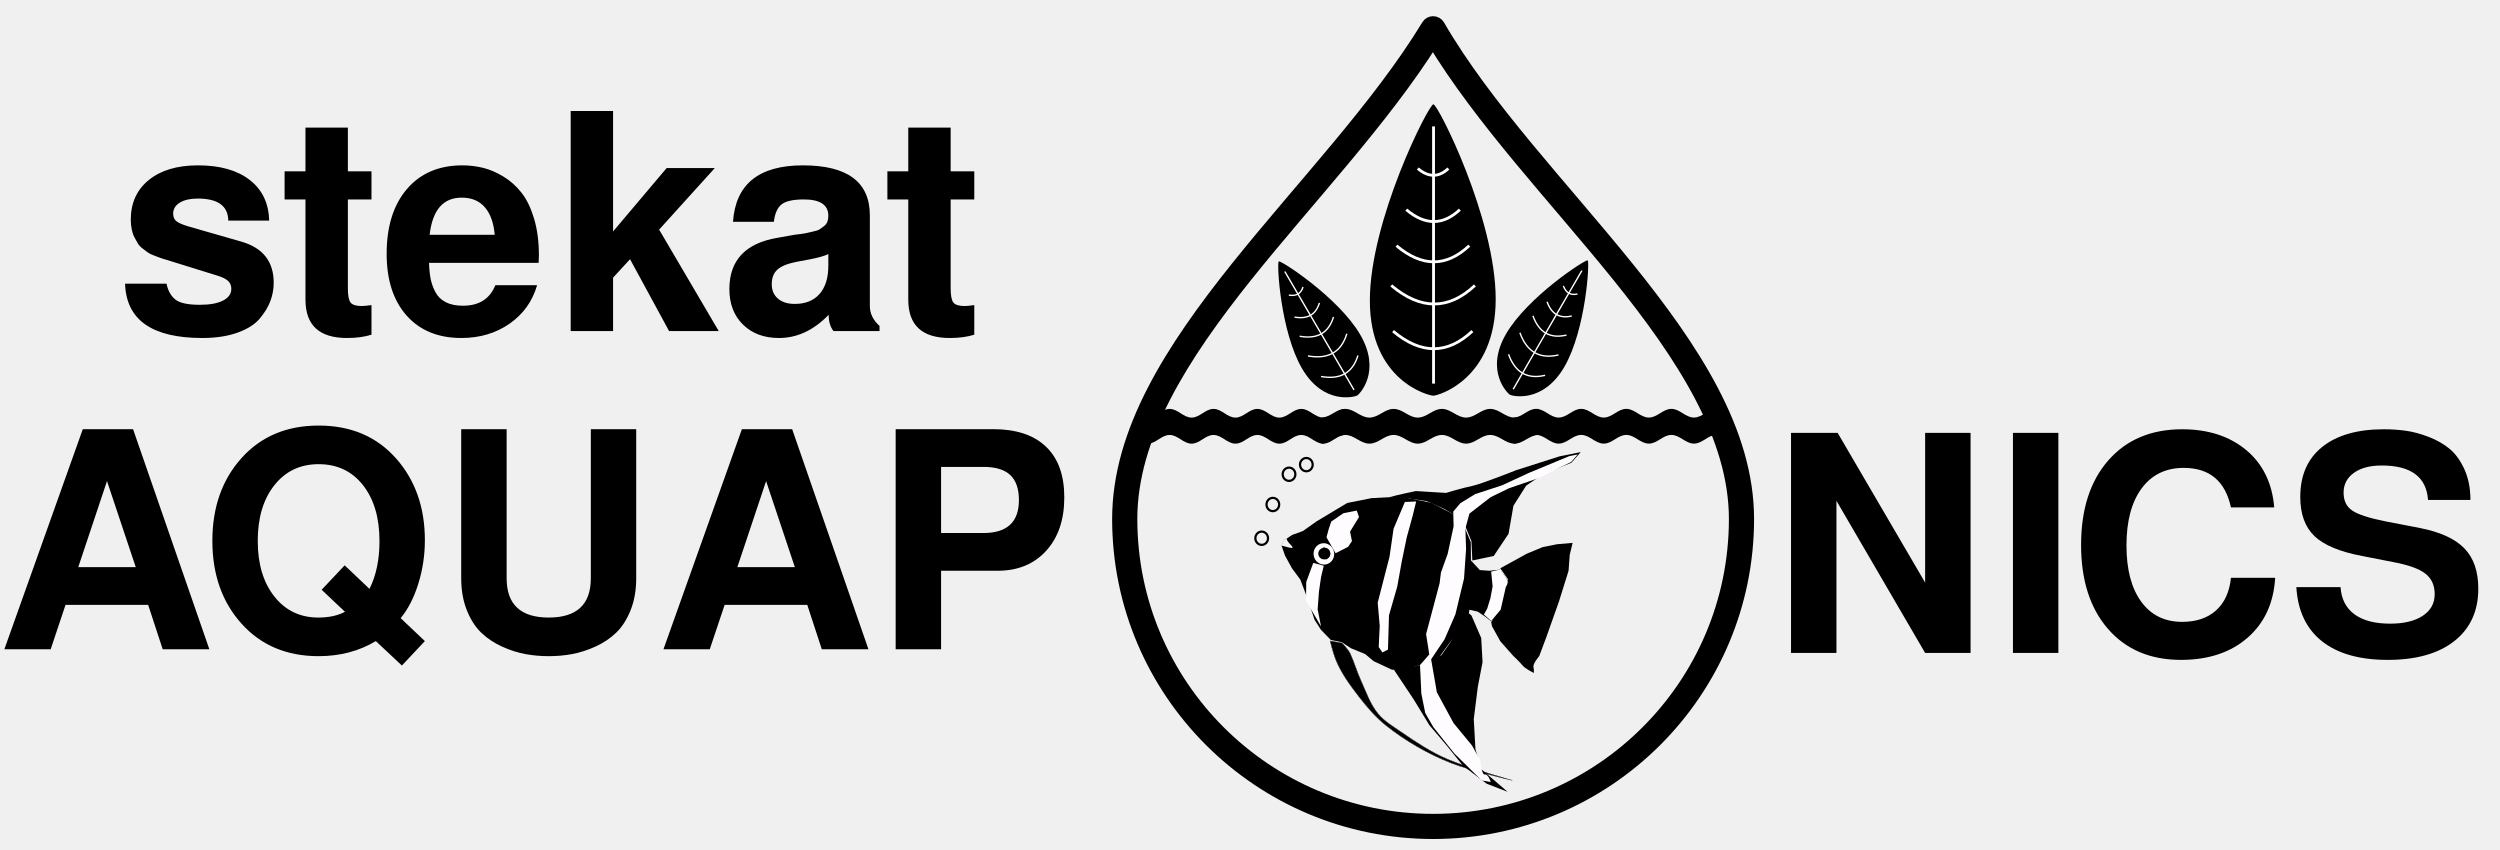
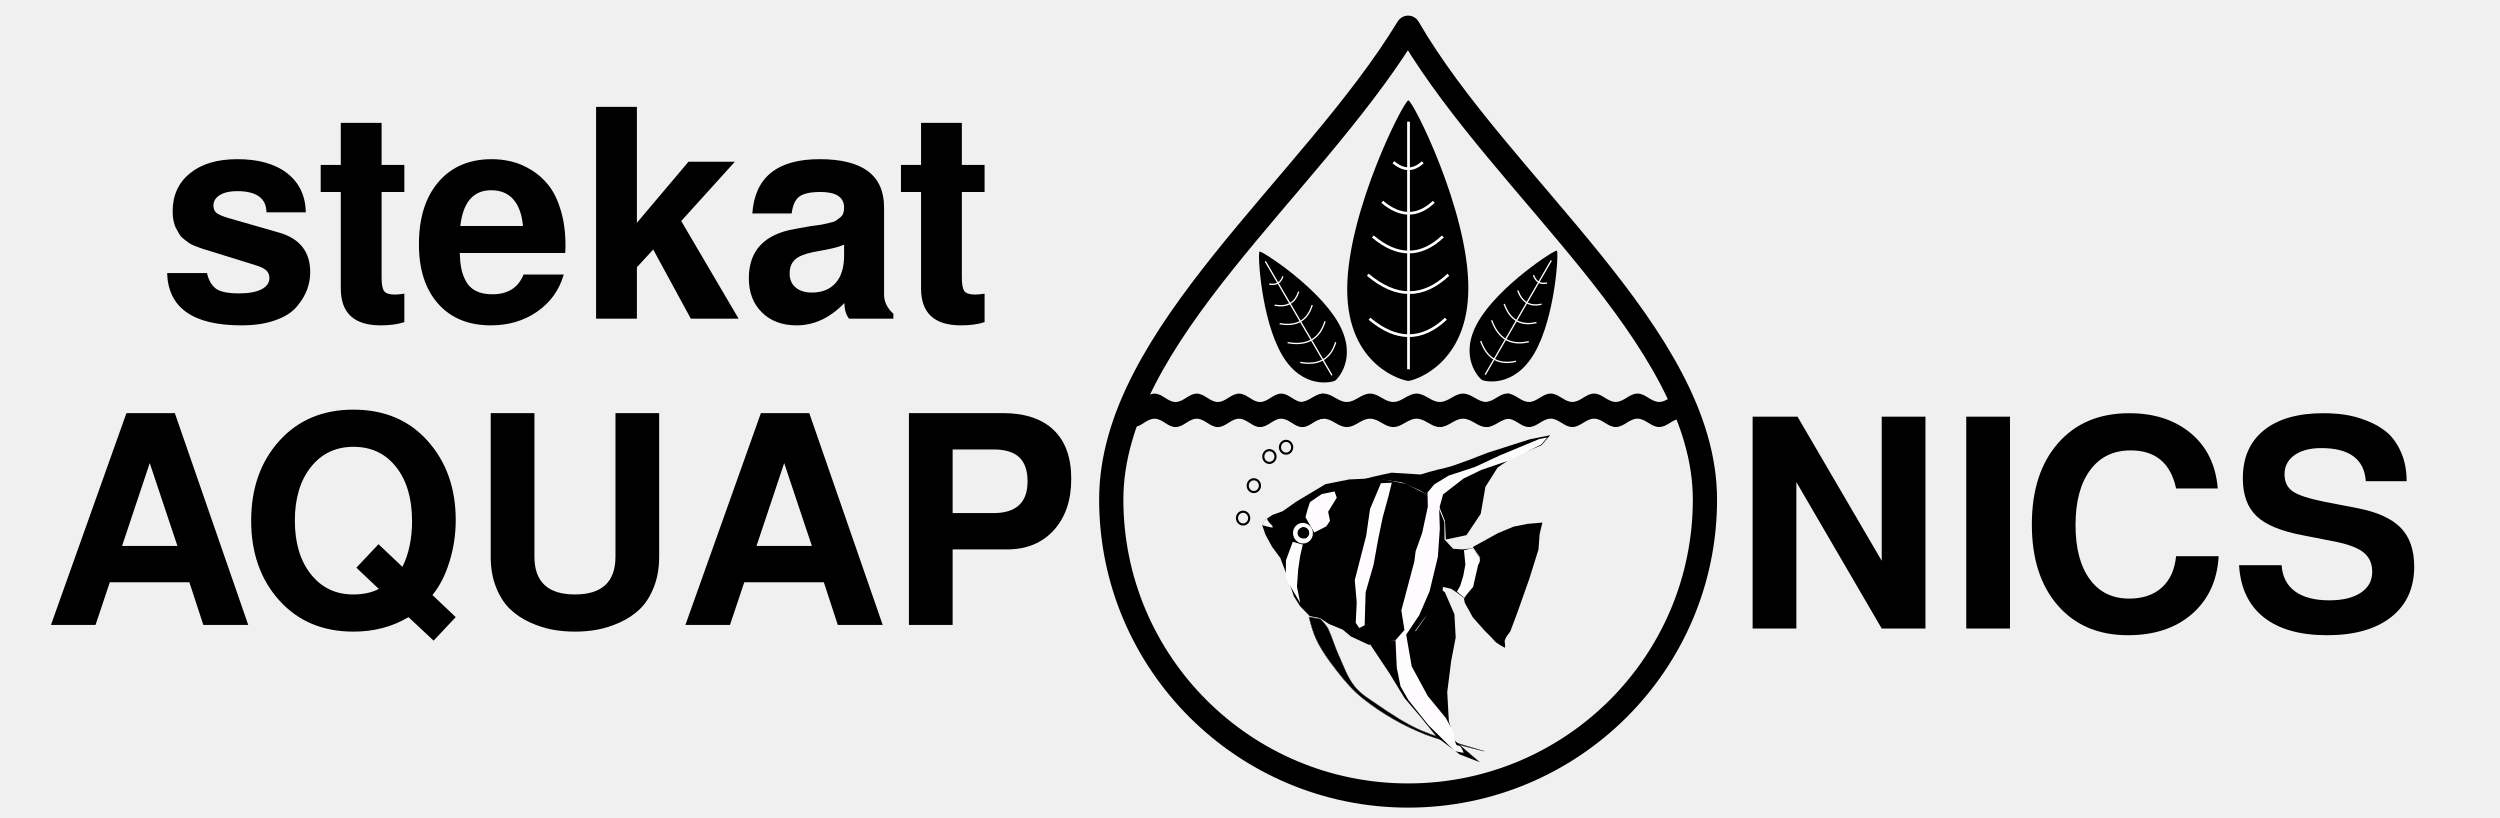
- <svg xmlns="http://www.w3.org/2000/svg" xmlns:xlink="http://www.w3.org/1999/xlink" height="90" viewBox="0 0 331.25 315.6" version="1.1" id="svg8" width="265">
+ <svg xmlns="http://www.w3.org/2000/svg" xmlns:xlink="http://www.w3.org/1999/xlink" width="260" id="svg8" version="1.1" viewBox="0 0 331.25 315.6" height="85">
  <defs id="defs2">
    <linearGradient id="linearGradient3938">
-       <stop style="stop-color:#41464c;stop-opacity:1;" offset="0" id="stop3940" />
-       <stop style="stop-color:#41464c;stop-opacity:0;" offset="1" id="stop3942" />
+       <stop id="stop3940" offset="0" style="stop-color:#41464c;stop-opacity:1;" />
+       <stop id="stop3942" offset="1" style="stop-color:#41464c;stop-opacity:0;" />
    </linearGradient>
-     <linearGradient xlink:href="#linearGradient3938" id="linearGradient3944" x1="-318.068" y1="560.452" x2="267.46" y2="560.452" gradientUnits="userSpaceOnUse" gradientTransform="translate(-18.21889,4.048642)" />
+     <linearGradient gradientTransform="translate(-18.21889,4.048642)" gradientUnits="userSpaceOnUse" y2="560.452" x2="267.46" y1="560.452" x1="-318.068" id="linearGradient3944" xlink:href="#linearGradient3938" />
  </defs>
-   <g id="layer1" transform="translate(-36.18249,-118.9268)">
-     <path style="color:#000000;font-style:normal;font-variant:normal;font-weight:normal;font-stretch:normal;font-size:medium;line-height:normal;font-family:sans-serif;font-variant-ligatures:normal;font-variant-position:normal;font-variant-caps:normal;font-variant-numeric:normal;font-variant-alternates:normal;font-variant-east-asian:normal;font-feature-settings:normal;font-variation-settings:normal;text-indent:0;text-align:start;text-decoration:none;text-decoration-line:none;text-decoration-style:solid;text-decoration-color:#000000;letter-spacing:normal;word-spacing:normal;text-transform:none;writing-mode:lr-tb;direction:ltr;text-orientation:mixed;dominant-baseline:auto;baseline-shift:baseline;text-anchor:start;white-space:normal;shape-padding:0;shape-margin:0;inline-size:0;clip-rule:nonzero;display:inline;overflow:visible;visibility:visible;opacity:1;isolation:auto;mix-blend-mode:normal;color-interpolation:sRGB;color-interpolation-filters:linearRGB;solid-color:#000000;solid-opacity:1;vector-effect:none;fill:#000000;fill-opacity:1;fill-rule:nonzero;stroke:#000000;stroke-width:4.674;stroke-linecap:butt;stroke-linejoin:round;stroke-miterlimit:4;stroke-dasharray:none;stroke-dashoffset:0;stroke-opacity:1;color-rendering:auto;image-rendering:auto;shape-rendering:auto;text-rendering:auto;enable-background:accumulate;stop-color:#000000;stop-opacity:1" d="m 269.814,127.278 a 2.341,2.334 0 0 0 -1.947,1.126 c -18.335,30.201 -46.927,59.943 -71.045,90.09 -24.117,30.147 -43.92,60.812 -43.92,93.326 0,64.384 52.396,116.628 116.967,116.628 64.571,0 116.965,-52.244 116.965,-116.628 0,-32.535 -20.24,-63.195 -44.567,-93.335 -24.327,-30.141 -52.906,-59.879 -70.37,-90.04 a 2.341,2.334 0 0 0 -2.082,-1.167 z m 0.017,6.693 c 17.987,29.773 45.479,58.56 68.789,87.44 24.145,29.915 43.534,59.822 43.534,90.409 0,61.861 -50.243,111.961 -112.284,111.961 -62.041,0 -112.286,-50.099 -112.286,-111.961 0,-30.608 18.973,-60.508 42.899,-90.416 23.109,-28.887 50.604,-57.683 69.349,-87.433 z" id="path860" />
-     <path style="stroke-width:1.026" d="m 204.559,270.923 c -3.058,0 -5.097,3.228 -8.155,3.228 -3.058,0 -5.097,-3.228 -8.155,-3.228 -3.058,0 -5.097,3.228 -8.155,3.228 -3.058,0 -5.097,-3.228 -8.155,-3.228 -3.058,0 -5.097,3.228 -8.155,3.228 v 9.685 c 3.058,0 5.097,-3.228 8.155,-3.228 3.058,0 5.097,3.228 8.155,3.228 3.058,0 5.097,-3.228 8.155,-3.228 3.058,0 5.097,3.228 8.155,3.228 3.058,0 5.097,-3.228 8.155,-3.228 3.058,0 5.097,3.228 8.155,3.228 3.058,0 5.097,-3.228 8.155,-3.228 3.058,0 5.097,3.228 8.155,3.228 3.058,0 5.097,-3.228 8.155,-3.228 v -9.685 c -3.058,0 -5.097,3.228 -8.155,3.228 -3.058,0 -5.097,-3.228 -8.155,-3.228 -3.058,0 -5.097,3.228 -8.155,3.228 -3.058,0 -5.097,-3.228 -8.155,-3.228 z" id="path2106-1" />
-     <g id="layer1-5-0-1" transform="matrix(0.3231415,-0.06434659,0.06453368,0.3222045,463.0897,248.8985)">
-       <path style="fill:#000000;fill-opacity:1;stroke:#000000;stroke-width:0;stroke-linecap:butt;stroke-linejoin:miter;stroke-miterlimit:4;stroke-dasharray:none;stroke-opacity:1" d="m -781.288,63.394 9.424,-3.845 12.606,-1.939 17.455,-7.758 24.242,-8.727 13.576,-4.848 h 28.121 l 32.97,4.848 32,13.576 29.091,23.273 5.818,29.091 -3.879,20.364 7.758,12.606 10.667,2.909 11.636,0.97 6.788,14.545 -6.788,16.485 -7.758,16.485 -13.576,7.758 -5.818,-6.788 -6.788,-6.788 -8.727,-3.879 c 0,0 -4.848,15.515 -11.636,18.424 -6.788,2.909 -33.939,29.091 -33.939,29.091 l -36.848,4.848 -16.485,-2.909 -18.424,-13.576 -7.758,-9.697 -14.545,-9.697 -8.727,-8.727 -11.636,-4.848 -8.727,-13.576 -4.848,-12.606 -2.909,-24.242 -3.879,-23.273 -6.788,-14.545 -4.848,-15.515 -1.604,-11.771 z" id="path2996-6-2" />
-       <path style="fill:#000000;fill-opacity:1;stroke:#000000;stroke-width:0;stroke-linecap:butt;stroke-linejoin:miter;stroke-miterlimit:4;stroke-dasharray:none;stroke-opacity:1" d="m -657.716,39.323 c 8.727,-0.97 32.277,-1.108 32.277,-1.108 l 32.97,8.727 c 0,0 19.394,-1.939 30.061,-1.939 10.667,0 52.364,-7.758 52.364,-7.758 l 51.394,-5.818 h 24.242 l -12.606,9.697 -34.909,6.788 -20.364,8.727 -18.424,19.394 -11.636,30.061 -21.333,21.333 -24.657,0.277 3.324,-21.611 -4.848,-25.212 -18.147,-16.624 -17.732,-12.467 -24.242,-8.727 z" id="path2998-1-9" />
-       <path style="fill:#000000;fill-opacity:1;stroke:#979796;stroke-width:0.005;stroke-linecap:butt;stroke-linejoin:miter;stroke-miterlimit:4;stroke-dasharray:none;stroke-opacity:1" d="m -549.135,142.533 32.302,-10.257 19.394,-3.879 h 16.485 l 17.455,1.939 -5.818,12.606 -4.848,17.455 -17.455,32 -21.333,35.879 -12.606,20.364 c 0,0 -8.727,6.788 -8.727,10.667 0,3.879 -0.97,6.788 -0.97,6.788 0,0 -8.727,-6.788 -10.667,-10.667 -1.939,-3.879 -8.727,-13.576 -8.727,-13.576 l -10.667,-18.424 -5.818,-18.424 v -4.848 l 15.062,-14.697 6.659,-15.106 6.401,-13.834 z" id="path3000-5-3" />
-       <path style="fill:#000000;fill-opacity:1;stroke:#393b39;stroke-width:0.5;stroke-linecap:butt;stroke-linejoin:miter;stroke-miterlimit:4;stroke-dasharray:none;stroke-opacity:1" d="m -753.439,185.609 12.606,4.848 c 0,0 5.505,8.141 6.827,13.714 2.503,10.549 3.356,21.442 5.818,32 3.206,13.75 4.988,28.271 11.636,40.727 5.184,9.712 13.655,17.323 21.333,25.212 14.211,14.6 28.752,29.236 45.576,40.727 21.247,14.513 66.87,37.68 66.87,37.68 0,0 -43.674,-19.718 -63.961,-32.831 -23.468,-15.169 -44.927,-33.985 -63.03,-55.273 -9.877,-11.615 -17.492,-25.117 -24.242,-38.788 -7.337,-14.857 -14.498,-30.241 -17.455,-46.545 -1.442,-7.951 -1.979,-21.472 -1.979,-21.472 z" id="path3002-94-9" />
-       <path style="fill:#000000;fill-opacity:1;stroke:#000000;stroke-width:0;stroke-linecap:butt;stroke-linejoin:miter;stroke-miterlimit:4;stroke-dasharray:none;stroke-opacity:1" d="m -689.439,231.185 15.515,37.818 11.636,32 14.545,26.182 13.576,26.182 22.303,25.212 21.333,13.576 -24.242,-31.03 -1.939,-23.273 4.848,-33.939 11.636,-34.909 10.667,-26.182 3.879,-27.152 -5.818,-27.152 -3.879,-4.848 -25.625,30.198 -12.469,12.053 -28.537,6.65 z" id="path3004-9-0" />
-       <path style="fill:#fffcff;fill-opacity:1;stroke:#000000;stroke-width:0.005;stroke-linecap:butt;stroke-linejoin:miter;stroke-miterlimit:4;stroke-dasharray:none;stroke-opacity:1" d="m -639.985,47.912 -18.424,27.152 -10.682,30.179 -23.257,48.366 -2.909,26.182 -5.818,23.273 2.909,6.788 6.788,-1.939 8.727,-37.818 15.515,-30.061 10.667,-27.152 10.667,-25.212 11.636,-23.273 6.788,-14.545 z" id="path3006-0-8" />
-       <path style="fill:#fffcff;fill-opacity:1;stroke:#000000;stroke-width:0.005;stroke-linecap:butt;stroke-linejoin:miter;stroke-miterlimit:4;stroke-dasharray:none;stroke-opacity:1" d="m -619.621,145.851 -26.182,53.333 -0.97,23.273 -12.606,9.697 -4.848,32 v 22.303 l 5.818,17.455 17.455,33.939 24.242,35.879 9.697,3.879 c 0,0 -0.97,-9.697 -4.848,-9.697 -3.879,0 -1.939,-16.485 -1.939,-16.485 l -5.818,-18.424 -15.515,-29.091 -11.636,-37.818 0.97,-37.818 19.394,-19.394 17.455,-25.212 17.455,-37.818 8.727,-32 3.879,-23.273 7.758,-15.515 27.152,-13.576 22.303,-5.818 35.879,-4.848 38.788,-10.667 8.727,-6.788 h -9.697 l -48.485,9.697 -32,7.758 -32,3.879 -18.424,6.788 -9.697,7.758 -2.909,16.485 -12.606,29.091 -11.636,19.394 z" id="path3008-9-8" />
-       <path d="m -497.455,130.665 a 11.636,12.121 0 0 1 -11.636,12.121 11.636,12.121 0 0 1 -11.636,-12.121 11.636,12.121 0 0 1 11.636,-12.121 11.636,12.121 0 0 1 11.636,12.121" transform="translate(-231.997,-43.04946)" style="fill:#fffcff;fill-opacity:1;stroke:#adadaa;stroke-width:0.005;stroke-linecap:round;stroke-linejoin:round;stroke-miterlimit:4;stroke-dasharray:none;stroke-dashoffset:0;stroke-opacity:1" id="path3010-1-5" />
-       <path style="fill:#fffcff;fill-opacity:1;stroke:#000000;stroke-width:0.005;stroke-linecap:butt;stroke-linejoin:miter;stroke-miterlimit:4;stroke-dasharray:none;stroke-opacity:1" d="m -760.277,167.458 -10.94,-31.727 4.376,-20.786 12.034,-19.692 10.94,5.47 -5.47,12.034 -5.47,15.316 -5.47,19.692 z" id="path3788-7-0" />
-       <path style="fill:#fffcff;fill-opacity:1;stroke:#000000;stroke-width:0.005;stroke-linecap:butt;stroke-linejoin:miter;stroke-miterlimit:4;stroke-dasharray:none;stroke-opacity:1" d="m -725.785,53.362 15.316,-6.564 h 15.316 l 1.094,7.658 -13.128,14.222 v 10.94 l -5.47,5.47 -15.316,4.376 -3.282,-9.846 -3.282,-9.846 4.376,-8.752 z" id="path3790-7-9" />
-       <path d="m -503.115,129.866 a 6.731,6.578 0 0 1 -6.731,6.578 6.731,6.578 0 0 1 -6.731,-6.578 6.731,6.578 0 0 1 6.731,-6.578 6.731,6.578 0 0 1 6.731,6.578" transform="translate(-230.7726,-42.51074)" style="fill:#000000;fill-opacity:1;stroke:#313031;stroke-width:0.005;stroke-linecap:round;stroke-linejoin:round;stroke-miterlimit:4;stroke-dasharray:none;stroke-dashoffset:0;stroke-opacity:1" id="path3792-11-6" />
-       <path style="fill:none;stroke:#000000;stroke-width:0.005;stroke-linecap:butt;stroke-linejoin:miter;stroke-miterlimit:4;stroke-dasharray:none;stroke-opacity:1" d="M -779.039,67.244 Z" id="path3794-5-3" />
-       <path style="fill:#f7f4f7;fill-opacity:1;stroke:none" d="m -786.074,69.039 7.372,3.6 3.199,1.291 1.135,0.069 c 0,0 0.117,-1.592 -0.818,-2.871 -1.694,-2.317 -2.067,-3.372 -3.279,-5.849 -0.493,-1.009 -0.418,-3.342 -0.418,-3.342 l -3.476,2.055 z" id="path3798-9-8" />
-       <path style="fill:#fffcff;fill-opacity:1;stroke:#adadaa;stroke-width:0;stroke-linecap:butt;stroke-linejoin:miter;stroke-miterlimit:4;stroke-dasharray:none;stroke-opacity:1" d="m -559.973,144.237 -1.671,16.711 -5.013,12.533 -5.849,10.862 -5.013,5.849 6.684,8.773 12.951,-10.444 10.862,-24.231 c 0,0 5.013,-4.178 2.507,-9.191 -2.507,-5.013 -4.595,-10.862 -4.595,-10.862 l -2.089,-0.418 z" id="path3800-7-5" />
-       <path style="fill:#000000;fill-opacity:1;stroke:#000000;stroke-width:0;stroke-linecap:butt;stroke-linejoin:miter;stroke-miterlimit:4;stroke-dasharray:none;stroke-opacity:1" d="m -740.755,80.66 c -0.546,0.541 0.315,2.259 0.458,2.259 0.143,0 2.002,1.459 2.031,1.573 0.029,0.114 0.313,1.441 0.315,2.174 0.002,0.953 -0.133,1.916 -0.4,2.831 -0.2,0.684 -0.53,1.328 -0.887,1.945 -0.287,0.497 -0.784,0.87 -1.001,1.401 -0.07,0.17 -0.086,0.543 -0.086,0.543 0,0 0.003,0.615 0.229,0.744 0.563,0.32 1.293,-0.201 1.888,-0.458 0.993,-0.429 1.973,-0.988 2.717,-1.773 0.72,-0.759 1.296,-1.708 1.573,-2.717 0.232,-0.846 0.177,-1.767 0.029,-2.631 -0.127,-0.74 -0.435,-1.445 -0.772,-2.116 -0.296,-0.591 -0.621,-1.189 -1.087,-1.659 -0.654,-0.659 -1.461,-1.184 -2.317,-1.544 -0.844,-0.356 -2.037,-1.217 -2.688,-0.572 z" id="path3810-7-6" />
+   <g transform="translate(-36.18249,-118.9268)" id="layer1">
+     <path id="path860" d="m 262.801,127.278 a 2.341,2.334 0 0 0 -1.947,1.126 c -18.335,30.201 -46.927,59.943 -71.045,90.09 -24.117,30.147 -43.92,60.812 -43.92,93.326 0,64.384 52.396,116.628 116.967,116.628 64.571,0 116.965,-52.244 116.965,-116.628 0,-32.535 -20.24,-63.195 -44.567,-93.335 -24.327,-30.141 -52.906,-59.879 -70.37,-90.04 a 2.341,2.334 0 0 0 -2.082,-1.167 z m 0.017,6.693 c 17.987,29.773 45.479,58.56 68.789,87.44 24.145,29.915 43.534,59.822 43.534,90.409 0,61.861 -50.243,111.961 -112.284,111.961 -62.041,0 -112.286,-50.099 -112.286,-111.961 0,-30.608 18.973,-60.508 42.899,-90.416 23.109,-28.887 50.604,-57.683 69.349,-87.433 z" style="color:#000000;font-style:normal;font-variant:normal;font-weight:normal;font-stretch:normal;font-size:medium;line-height:normal;font-family:sans-serif;font-variant-ligatures:normal;font-variant-position:normal;font-variant-caps:normal;font-variant-numeric:normal;font-variant-alternates:normal;font-variant-east-asian:normal;font-feature-settings:normal;font-variation-settings:normal;text-indent:0;text-align:start;text-decoration:none;text-decoration-line:none;text-decoration-style:solid;text-decoration-color:#000000;letter-spacing:normal;word-spacing:normal;text-transform:none;writing-mode:lr-tb;direction:ltr;text-orientation:mixed;dominant-baseline:auto;baseline-shift:baseline;text-anchor:start;white-space:normal;shape-padding:0;shape-margin:0;inline-size:0;clip-rule:nonzero;display:inline;overflow:visible;visibility:visible;opacity:1;isolation:auto;mix-blend-mode:normal;color-interpolation:sRGB;color-interpolation-filters:linearRGB;solid-color:#000000;solid-opacity:1;vector-effect:none;fill:#000000;fill-opacity:1;fill-rule:nonzero;stroke:#000000;stroke-width:4.674;stroke-linecap:butt;stroke-linejoin:round;stroke-miterlimit:4;stroke-dasharray:none;stroke-dashoffset:0;stroke-opacity:1;color-rendering:auto;image-rendering:auto;shape-rendering:auto;text-rendering:auto;enable-background:accumulate;stop-color:#000000;stop-opacity:1" />
+     <path id="path2106-1" d="m 197.546,270.923 c -3.058,0 -5.097,3.228 -8.155,3.228 -3.058,0 -5.097,-3.228 -8.155,-3.228 -3.058,0 -5.097,3.228 -8.155,3.228 -3.058,0 -5.097,-3.228 -8.155,-3.228 -3.058,0 -5.097,3.228 -8.155,3.228 v 9.685 c 3.058,0 5.097,-3.228 8.155,-3.228 3.058,0 5.097,3.228 8.155,3.228 3.058,0 5.097,-3.228 8.155,-3.228 3.058,0 5.097,3.228 8.155,3.228 3.058,0 5.097,-3.228 8.155,-3.228 3.058,0 5.097,3.228 8.155,3.228 3.058,0 5.097,-3.228 8.155,-3.228 3.058,0 5.097,3.228 8.155,3.228 3.058,0 5.097,-3.228 8.155,-3.228 v -9.685 c -3.058,0 -5.097,3.228 -8.155,3.228 -3.058,0 -5.097,-3.228 -8.155,-3.228 -3.058,0 -5.097,3.228 -8.155,3.228 -3.058,0 -5.097,-3.228 -8.155,-3.228 z" style="stroke-width:1.026" />
+     <g transform="matrix(0.3231415,-0.06434659,0.06453368,0.3222045,456.0764,248.8985)" id="layer1-5-0-1">
+       <path id="path2996-6-2" d="m -781.288,63.394 9.424,-3.845 12.606,-1.939 17.455,-7.758 24.242,-8.727 13.576,-4.848 h 28.121 l 32.97,4.848 32,13.576 29.091,23.273 5.818,29.091 -3.879,20.364 7.758,12.606 10.667,2.909 11.636,0.97 6.788,14.545 -6.788,16.485 -7.758,16.485 -13.576,7.758 -5.818,-6.788 -6.788,-6.788 -8.727,-3.879 c 0,0 -4.848,15.515 -11.636,18.424 -6.788,2.909 -33.939,29.091 -33.939,29.091 l -36.848,4.848 -16.485,-2.909 -18.424,-13.576 -7.758,-9.697 -14.545,-9.697 -8.727,-8.727 -11.636,-4.848 -8.727,-13.576 -4.848,-12.606 -2.909,-24.242 -3.879,-23.273 -6.788,-14.545 -4.848,-15.515 -1.604,-11.771 z" style="fill:#000000;fill-opacity:1;stroke:#000000;stroke-width:0;stroke-linecap:butt;stroke-linejoin:miter;stroke-miterlimit:4;stroke-dasharray:none;stroke-opacity:1" />
+       <path id="path2998-1-9" d="m -657.716,39.323 c 8.727,-0.97 32.277,-1.108 32.277,-1.108 l 32.97,8.727 c 0,0 19.394,-1.939 30.061,-1.939 10.667,0 52.364,-7.758 52.364,-7.758 l 51.394,-5.818 h 24.242 l -12.606,9.697 -34.909,6.788 -20.364,8.727 -18.424,19.394 -11.636,30.061 -21.333,21.333 -24.657,0.277 3.324,-21.611 -4.848,-25.212 -18.147,-16.624 -17.732,-12.467 -24.242,-8.727 z" style="fill:#000000;fill-opacity:1;stroke:#000000;stroke-width:0;stroke-linecap:butt;stroke-linejoin:miter;stroke-miterlimit:4;stroke-dasharray:none;stroke-opacity:1" />
+       <path id="path3000-5-3" d="m -549.135,142.533 32.302,-10.257 19.394,-3.879 h 16.485 l 17.455,1.939 -5.818,12.606 -4.848,17.455 -17.455,32 -21.333,35.879 -12.606,20.364 c 0,0 -8.727,6.788 -8.727,10.667 0,3.879 -0.97,6.788 -0.97,6.788 0,0 -8.727,-6.788 -10.667,-10.667 -1.939,-3.879 -8.727,-13.576 -8.727,-13.576 l -10.667,-18.424 -5.818,-18.424 v -4.848 l 15.062,-14.697 6.659,-15.106 6.401,-13.834 z" style="fill:#000000;fill-opacity:1;stroke:#979796;stroke-width:0.005;stroke-linecap:butt;stroke-linejoin:miter;stroke-miterlimit:4;stroke-dasharray:none;stroke-opacity:1" />
+       <path id="path3002-94-9" d="m -753.439,185.609 12.606,4.848 c 0,0 5.505,8.141 6.827,13.714 2.503,10.549 3.356,21.442 5.818,32 3.206,13.75 4.988,28.271 11.636,40.727 5.184,9.712 13.655,17.323 21.333,25.212 14.211,14.6 28.752,29.236 45.576,40.727 21.247,14.513 66.87,37.68 66.87,37.68 0,0 -43.674,-19.718 -63.961,-32.831 -23.468,-15.169 -44.927,-33.985 -63.03,-55.273 -9.877,-11.615 -17.492,-25.117 -24.242,-38.788 -7.337,-14.857 -14.498,-30.241 -17.455,-46.545 -1.442,-7.951 -1.979,-21.472 -1.979,-21.472 z" style="fill:#000000;fill-opacity:1;stroke:#393b39;stroke-width:0.5;stroke-linecap:butt;stroke-linejoin:miter;stroke-miterlimit:4;stroke-dasharray:none;stroke-opacity:1" />
+       <path id="path3004-9-0" d="m -689.439,231.185 15.515,37.818 11.636,32 14.545,26.182 13.576,26.182 22.303,25.212 21.333,13.576 -24.242,-31.03 -1.939,-23.273 4.848,-33.939 11.636,-34.909 10.667,-26.182 3.879,-27.152 -5.818,-27.152 -3.879,-4.848 -25.625,30.198 -12.469,12.053 -28.537,6.65 z" style="fill:#000000;fill-opacity:1;stroke:#000000;stroke-width:0;stroke-linecap:butt;stroke-linejoin:miter;stroke-miterlimit:4;stroke-dasharray:none;stroke-opacity:1" />
+       <path id="path3006-0-8" d="m -639.985,47.912 -18.424,27.152 -10.682,30.179 -23.257,48.366 -2.909,26.182 -5.818,23.273 2.909,6.788 6.788,-1.939 8.727,-37.818 15.515,-30.061 10.667,-27.152 10.667,-25.212 11.636,-23.273 6.788,-14.545 z" style="fill:#fffcff;fill-opacity:1;stroke:#000000;stroke-width:0.005;stroke-linecap:butt;stroke-linejoin:miter;stroke-miterlimit:4;stroke-dasharray:none;stroke-opacity:1" />
+       <path id="path3008-9-8" d="m -619.621,145.851 -26.182,53.333 -0.97,23.273 -12.606,9.697 -4.848,32 v 22.303 l 5.818,17.455 17.455,33.939 24.242,35.879 9.697,3.879 c 0,0 -0.97,-9.697 -4.848,-9.697 -3.879,0 -1.939,-16.485 -1.939,-16.485 l -5.818,-18.424 -15.515,-29.091 -11.636,-37.818 0.97,-37.818 19.394,-19.394 17.455,-25.212 17.455,-37.818 8.727,-32 3.879,-23.273 7.758,-15.515 27.152,-13.576 22.303,-5.818 35.879,-4.848 38.788,-10.667 8.727,-6.788 h -9.697 l -48.485,9.697 -32,7.758 -32,3.879 -18.424,6.788 -9.697,7.758 -2.909,16.485 -12.606,29.091 -11.636,19.394 z" style="fill:#fffcff;fill-opacity:1;stroke:#000000;stroke-width:0.005;stroke-linecap:butt;stroke-linejoin:miter;stroke-miterlimit:4;stroke-dasharray:none;stroke-opacity:1" />
+       <path id="path3010-1-5" style="fill:#fffcff;fill-opacity:1;stroke:#adadaa;stroke-width:0.005;stroke-linecap:round;stroke-linejoin:round;stroke-miterlimit:4;stroke-dasharray:none;stroke-dashoffset:0;stroke-opacity:1" transform="translate(-231.997,-43.04946)" d="m -497.455,130.665 a 11.636,12.121 0 0 1 -11.636,12.121 11.636,12.121 0 0 1 -11.636,-12.121 11.636,12.121 0 0 1 11.636,-12.121 11.636,12.121 0 0 1 11.636,12.121" />
+       <path id="path3788-7-0" d="m -760.277,167.458 -10.94,-31.727 4.376,-20.786 12.034,-19.692 10.94,5.47 -5.47,12.034 -5.47,15.316 -5.47,19.692 z" style="fill:#fffcff;fill-opacity:1;stroke:#000000;stroke-width:0.005;stroke-linecap:butt;stroke-linejoin:miter;stroke-miterlimit:4;stroke-dasharray:none;stroke-opacity:1" />
+       <path id="path3790-7-9" d="m -725.785,53.362 15.316,-6.564 h 15.316 l 1.094,7.658 -13.128,14.222 v 10.94 l -5.47,5.47 -15.316,4.376 -3.282,-9.846 -3.282,-9.846 4.376,-8.752 z" style="fill:#fffcff;fill-opacity:1;stroke:#000000;stroke-width:0.005;stroke-linecap:butt;stroke-linejoin:miter;stroke-miterlimit:4;stroke-dasharray:none;stroke-opacity:1" />
+       <path id="path3792-11-6" style="fill:#000000;fill-opacity:1;stroke:#313031;stroke-width:0.005;stroke-linecap:round;stroke-linejoin:round;stroke-miterlimit:4;stroke-dasharray:none;stroke-dashoffset:0;stroke-opacity:1" transform="translate(-230.7726,-42.51074)" d="m -503.115,129.866 a 6.731,6.578 0 0 1 -6.731,6.578 6.731,6.578 0 0 1 -6.731,-6.578 6.731,6.578 0 0 1 6.731,-6.578 6.731,6.578 0 0 1 6.731,6.578" />
+       <path id="path3794-5-3" d="M -779.039,67.244 Z" style="fill:none;stroke:#000000;stroke-width:0.005;stroke-linecap:butt;stroke-linejoin:miter;stroke-miterlimit:4;stroke-dasharray:none;stroke-opacity:1" />
+       <path id="path3798-9-8" d="m -786.074,69.039 7.372,3.6 3.199,1.291 1.135,0.069 c 0,0 0.117,-1.592 -0.818,-2.871 -1.694,-2.317 -2.067,-3.372 -3.279,-5.849 -0.493,-1.009 -0.418,-3.342 -0.418,-3.342 l -3.476,2.055 z" style="fill:#f7f4f7;fill-opacity:1;stroke:none" />
+       <path id="path3800-7-5" d="m -559.973,144.237 -1.671,16.711 -5.013,12.533 -5.849,10.862 -5.013,5.849 6.684,8.773 12.951,-10.444 10.862,-24.231 c 0,0 5.013,-4.178 2.507,-9.191 -2.507,-5.013 -4.595,-10.862 -4.595,-10.862 l -2.089,-0.418 z" style="fill:#fffcff;fill-opacity:1;stroke:#adadaa;stroke-width:0;stroke-linecap:butt;stroke-linejoin:miter;stroke-miterlimit:4;stroke-dasharray:none;stroke-opacity:1" />
+       <path id="path3810-7-6" d="m -740.755,80.66 c -0.546,0.541 0.315,2.259 0.458,2.259 0.143,0 2.002,1.459 2.031,1.573 0.029,0.114 0.313,1.441 0.315,2.174 0.002,0.953 -0.133,1.916 -0.4,2.831 -0.2,0.684 -0.53,1.328 -0.887,1.945 -0.287,0.497 -0.784,0.87 -1.001,1.401 -0.07,0.17 -0.086,0.543 -0.086,0.543 0,0 0.003,0.615 0.229,0.744 0.563,0.32 1.293,-0.201 1.888,-0.458 0.993,-0.429 1.973,-0.988 2.717,-1.773 0.72,-0.759 1.296,-1.708 1.573,-2.717 0.232,-0.846 0.177,-1.767 0.029,-2.631 -0.127,-0.74 -0.435,-1.445 -0.772,-2.116 -0.296,-0.591 -0.621,-1.189 -1.087,-1.659 -0.654,-0.659 -1.461,-1.184 -2.317,-1.544 -0.844,-0.356 -2.037,-1.217 -2.688,-0.572 z" style="fill:#000000;fill-opacity:1;stroke:#000000;stroke-width:0;stroke-linecap:butt;stroke-linejoin:miter;stroke-miterlimit:4;stroke-dasharray:none;stroke-opacity:1" />
    </g>
-     <text xml:space="preserve" style="font-style:normal;font-weight:normal;font-size:10.583px;line-height:1.25;font-family:sans-serif;fill:#000000;fill-opacity:1;stroke:none;stroke-width:0.265" x="106.256" y="117.375" id="text961">
-       <tspan id="tspan959" x="106.256" y="117.375" style="stroke-width:0.265" />
+     <text id="text961" y="117.375" x="106.256" style="font-style:normal;font-weight:normal;font-size:10.583px;line-height:1.25;font-family:sans-serif;fill:#000000;fill-opacity:1;stroke:none;stroke-width:0.265" xml:space="preserve">
+       <tspan style="stroke-width:0.265" y="117.375" x="106.256" id="tspan959" />
    </text>
-     <text xml:space="preserve" style="font-style:normal;font-variant:normal;font-weight:600;font-stretch:normal;font-size:112.373px;line-height:1.25;font-family:FreeSans;-inkscape-font-specification:'FreeSans, Semi-Bold';font-variant-ligatures:normal;font-variant-caps:normal;font-variant-numeric:normal;font-variant-east-asian:normal;fill:#000000;fill-opacity:1;stroke:none;stroke-width:0.265" x="-219.403" y="242.341" id="text967" transform="scale(1.001453,0.9985493)">
-       <tspan id="tspan975" x="-219.403" y="242.341" style="font-style:normal;font-variant:normal;font-weight:600;font-stretch:normal;font-size:112.373px;font-family:FreeSans;-inkscape-font-specification:'FreeSans, Semi-Bold';font-variant-ligatures:normal;font-variant-caps:normal;font-variant-numeric:normal;font-variant-east-asian:normal;stroke-width:0.265">stekat</tspan>
+     <text transform="scale(1.001453,0.9985493)" id="text967" y="242.341" x="-219.403" style="font-style:normal;font-variant:normal;font-weight:600;font-stretch:normal;font-size:112.373px;line-height:1.25;font-family:FreeSans;-inkscape-font-specification:'FreeSans, Semi-Bold';font-variant-ligatures:normal;font-variant-caps:normal;font-variant-numeric:normal;font-variant-east-asian:normal;fill:#000000;fill-opacity:1;stroke:none;stroke-width:0.265" xml:space="preserve">
+       <tspan style="font-style:normal;font-variant:normal;font-weight:600;font-stretch:normal;font-size:112.373px;font-family:FreeSans;-inkscape-font-specification:'FreeSans, Semi-Bold';font-variant-ligatures:normal;font-variant-caps:normal;font-variant-numeric:normal;font-variant-east-asian:normal;stroke-width:0.265" y="242.341" x="-219.403" id="tspan975">stekat</tspan>
    </text>
-     <text xml:space="preserve" style="font-style:normal;font-variant:normal;font-weight:600;font-stretch:normal;font-size:112.373px;line-height:1.25;font-family:FreeSans;-inkscape-font-specification:'FreeSans, Semi-Bold';font-variant-ligatures:normal;font-variant-caps:normal;font-variant-numeric:normal;font-variant-east-asian:normal;fill:#000000;fill-opacity:1;stroke:none;stroke-width:0.265" x="-261.948" y="360.778" id="text973" transform="scale(1.001453,0.9985493)">
-       <tspan id="tspan971" x="-261.948" y="360.778" style="font-style:normal;font-variant:normal;font-weight:600;font-stretch:normal;font-size:112.373px;font-family:FreeSans;-inkscape-font-specification:'FreeSans, Semi-Bold';font-variant-ligatures:normal;font-variant-caps:normal;font-variant-numeric:normal;font-variant-east-asian:normal;stroke-width:0.265">AQUAP</tspan>
+     <text transform="scale(1.001453,0.9985493)" id="text973" y="360.778" x="-261.948" style="font-style:normal;font-variant:normal;font-weight:600;font-stretch:normal;font-size:112.373px;line-height:1.25;font-family:FreeSans;-inkscape-font-specification:'FreeSans, Semi-Bold';font-variant-ligatures:normal;font-variant-caps:normal;font-variant-numeric:normal;font-variant-east-asian:normal;fill:#000000;fill-opacity:1;stroke:none;stroke-width:0.265" xml:space="preserve">
+       <tspan style="font-style:normal;font-variant:normal;font-weight:600;font-stretch:normal;font-size:112.373px;font-family:FreeSans;-inkscape-font-specification:'FreeSans, Semi-Bold';font-variant-ligatures:normal;font-variant-caps:normal;font-variant-numeric:normal;font-variant-east-asian:normal;stroke-width:0.265" y="360.778" x="-261.948" id="tspan971">AQUAP</tspan>
    </text>
-     <ellipse style="fill:none;fill-opacity:1;stroke:#000000;stroke-width:0.83;stroke-linejoin:round;stroke-miterlimit:4;stroke-dasharray:none;stroke-opacity:1" id="path993" cx="206.153" cy="318.993" rx="2.356" ry="2.466" />
-     <ellipse ry="2.466" rx="2.356" cy="306.456" cx="210.298" id="path993-5" style="fill:none;fill-opacity:1;stroke:#000000;stroke-width:0.83;stroke-linejoin:round;stroke-miterlimit:4;stroke-dasharray:none;stroke-opacity:1" />
-     <ellipse ry="2.466" rx="2.356" cy="291.631" cx="222.753" id="path993-0" style="fill:none;fill-opacity:1;stroke:#000000;stroke-width:0.83;stroke-linejoin:round;stroke-miterlimit:4;stroke-dasharray:none;stroke-opacity:1" />
-     <ellipse style="fill:none;fill-opacity:1;stroke:#000000;stroke-width:0.83;stroke-linejoin:round;stroke-miterlimit:4;stroke-dasharray:none;stroke-opacity:1" id="path993-0-9" cx="216.316" cy="295.212" rx="2.356" ry="2.466" />
-     <path id="path2106-1-3" d="m 273.143,270.917 c -3.367,0 -5.612,3.228 -8.98,3.228 -3.367,0 -5.613,-3.228 -8.98,-3.228 -3.368,0 -5.612,3.228 -8.98,3.228 -3.368,0 -5.613,-3.228 -8.98,-3.228 -3.368,0 -5.613,3.228 -8.98,3.228 v 9.685 c 3.367,0 5.612,-3.228 8.98,-3.228 3.367,0 5.613,3.228 8.98,3.228 3.368,0 5.613,-3.228 8.98,-3.228 3.368,0 5.613,3.228 8.98,3.228 3.368,0 5.613,-3.228 8.98,-3.228 3.368,0 5.612,3.228 8.98,3.228 3.367,0 5.613,-3.228 8.98,-3.228 3.368,0 5.613,3.228 8.98,3.228 3.368,0 5.613,-3.228 8.98,-3.228 v -9.685 c -3.368,0 -5.613,3.228 -8.98,3.228 -3.368,0 -5.613,-3.228 -8.98,-3.228 -3.367,0 -5.612,3.228 -8.98,3.228 -3.368,0 -5.612,-3.228 -8.98,-3.228 z" style="stroke-width:1.077" />
-     <path id="path2106-1-8" d="m 341.682,270.906 c -3.143,0 -5.238,3.228 -8.381,3.228 -3.143,0 -5.238,-3.228 -8.381,-3.228 -3.143,0 -5.238,3.228 -8.381,3.228 -3.143,0 -5.238,-3.228 -8.381,-3.228 -3.143,0 -5.238,3.228 -8.381,3.228 v 9.685 c 3.143,0 5.238,-3.228 8.381,-3.228 3.143,0 5.238,3.228 8.381,3.228 3.143,0 5.238,-3.228 8.381,-3.228 3.143,0 5.238,3.228 8.381,3.228 3.143,0 5.238,-3.228 8.381,-3.228 3.143,0 5.238,3.228 8.381,3.228 3.143,0 5.238,-3.228 8.381,-3.228 3.143,0 5.238,3.228 8.381,3.228 3.143,0 5.238,-3.228 8.381,-3.228 v -9.685 c -3.143,0 -5.238,3.228 -8.381,3.228 -3.143,0 -5.238,-3.228 -8.381,-3.228 -3.143,0 -5.238,3.228 -8.381,3.228 -3.143,0 -5.238,-3.228 -8.381,-3.228 z" style="stroke-width:1.04" />
-     <g transform="matrix(-0.1687747,-0.288695,0.2923263,-0.1666781,220.8261,297.0745)" id="layer1-3">
-       <path id="path833" d="m 50.025,100.107 c 0,-2.76 8.711,-37.534 56.375,-37.534 47.664,0 116.322,34.774 116.322,37.534 0,2.76 -67.815,36.83 -115.479,36.83 -47.664,0 -57.218,-34.07 -57.218,-36.83 z" style="fill:#000000;stroke:none;stroke-width:0.284px;stroke-linecap:butt;stroke-linejoin:miter;stroke-opacity:1" />
-       <path id="path839" d="m 57.176,100.209 c 152.323,0 152.446,0 152.446,0" style="fill:#ffffff;stroke:#ffffff;stroke-width:1.539;stroke-linecap:butt;stroke-linejoin:miter;stroke-miterlimit:4;stroke-dasharray:none;stroke-opacity:1" />
-       <path id="path844" d="m 115.374,75.204 c -14.793,17.515 -14.577,33.987 0,49.462" style="fill:none;stroke:#000000;stroke-width:0.265px;stroke-linecap:butt;stroke-linejoin:miter;stroke-opacity:1" />
-       <path style="fill:none;stroke:#ffffff;stroke-width:1.539;stroke-linecap:butt;stroke-linejoin:miter;stroke-miterlimit:4;stroke-dasharray:none;stroke-opacity:1" d="m 184.655,90.92 c -5.393,6.386 -5.315,12.391 0,18.033" id="path848" />
-       <path style="fill:none;stroke:#ffffff;stroke-width:1.539;stroke-linecap:butt;stroke-linejoin:miter;stroke-miterlimit:4;stroke-dasharray:none;stroke-opacity:1" d="m 160.272,84.088 c -9.468,11.211 -9.331,21.755 0,31.66" id="path850" />
-       <path style="fill:none;stroke:#ffffff;stroke-width:1.539;stroke-linecap:butt;stroke-linejoin:miter;stroke-miterlimit:4;stroke-dasharray:none;stroke-opacity:1" d="m 138.934,78.29 c -12.865,15.232 -12.678,29.558 0,43.017" id="path854" />
-       <path style="fill:none;stroke:#ffffff;stroke-width:1.539;stroke-linecap:butt;stroke-linejoin:miter;stroke-miterlimit:4;stroke-dasharray:none;stroke-opacity:1" d="m 115.374,75.204 c -14.793,17.515 -14.577,33.987 0,49.462" id="path856" />
-       <path id="path858" d="m 88.296,76.268 c -14.025,16.605 -13.82,32.223 0,46.895" style="fill:none;stroke:#ffffff;stroke-width:1.539;stroke-linecap:butt;stroke-linejoin:miter;stroke-miterlimit:4;stroke-dasharray:none;stroke-opacity:1" />
+     <ellipse ry="2.466" rx="2.356" cy="318.993" cx="199.139" id="path993" style="fill:none;fill-opacity:1;stroke:#000000;stroke-width:0.83;stroke-linejoin:round;stroke-miterlimit:4;stroke-dasharray:none;stroke-opacity:1" />
+     <ellipse style="fill:none;fill-opacity:1;stroke:#000000;stroke-width:0.83;stroke-linejoin:round;stroke-miterlimit:4;stroke-dasharray:none;stroke-opacity:1" id="path993-5" cx="203.285" cy="306.456" rx="2.356" ry="2.466" />
+     <ellipse style="fill:none;fill-opacity:1;stroke:#000000;stroke-width:0.83;stroke-linejoin:round;stroke-miterlimit:4;stroke-dasharray:none;stroke-opacity:1" id="path993-0" cx="215.74" cy="291.631" rx="2.356" ry="2.466" />
+     <ellipse ry="2.466" rx="2.356" cy="295.212" cx="209.302" id="path993-0-9" style="fill:none;fill-opacity:1;stroke:#000000;stroke-width:0.83;stroke-linejoin:round;stroke-miterlimit:4;stroke-dasharray:none;stroke-opacity:1" />
+     <path style="stroke-width:1.077" d="m 266.13,270.917 c -3.367,0 -5.612,3.228 -8.98,3.228 -3.367,0 -5.613,-3.228 -8.98,-3.228 -3.368,0 -5.612,3.228 -8.98,3.228 -3.368,0 -5.613,-3.228 -8.98,-3.228 -3.368,0 -5.613,3.228 -8.98,3.228 v 9.685 c 3.367,0 5.612,-3.228 8.98,-3.228 3.367,0 5.613,3.228 8.98,3.228 3.368,0 5.613,-3.228 8.98,-3.228 3.368,0 5.613,3.228 8.98,3.228 3.368,0 5.613,-3.228 8.98,-3.228 3.368,0 5.612,3.228 8.98,3.228 3.367,0 5.613,-3.228 8.98,-3.228 3.368,0 5.613,3.228 8.98,3.228 3.368,0 5.613,-3.228 8.98,-3.228 v -9.685 c -3.368,0 -5.613,3.228 -8.98,3.228 -3.368,0 -5.613,-3.228 -8.98,-3.228 -3.367,0 -5.612,3.228 -8.98,3.228 -3.368,0 -5.612,-3.228 -8.98,-3.228 z" id="path2106-1-3" />
+     <path style="stroke-width:1.04" d="m 334.669,270.906 c -3.143,0 -5.238,3.228 -8.381,3.228 -3.143,0 -5.238,-3.228 -8.381,-3.228 -3.143,0 -5.238,3.228 -8.381,3.228 -3.143,0 -5.238,-3.228 -8.381,-3.228 -3.143,0 -5.238,3.228 -8.381,3.228 v 9.685 c 3.143,0 5.238,-3.228 8.381,-3.228 3.143,0 5.238,3.228 8.381,3.228 3.143,0 5.238,-3.228 8.381,-3.228 3.143,0 5.238,3.228 8.381,3.228 3.143,0 5.238,-3.228 8.381,-3.228 3.143,0 5.238,3.228 8.381,3.228 3.143,0 5.238,-3.228 8.381,-3.228 3.143,0 5.238,3.228 8.381,3.228 3.143,0 5.238,-3.228 8.381,-3.228 v -9.685 c -3.143,0 -5.238,3.228 -8.381,3.228 -3.143,0 -5.238,-3.228 -8.381,-3.228 -3.143,0 -5.238,3.228 -8.381,3.228 -3.143,0 -5.238,-3.228 -8.381,-3.228 z" id="path2106-1-8" />
+     <g id="layer1-3" transform="matrix(-0.1687747,-0.288695,0.2923263,-0.1666781,213.8128,297.0745)">
+       <path style="fill:#000000;stroke:none;stroke-width:0.284px;stroke-linecap:butt;stroke-linejoin:miter;stroke-opacity:1" d="m 50.025,100.107 c 0,-2.76 8.711,-37.534 56.375,-37.534 47.664,0 116.322,34.774 116.322,37.534 0,2.76 -67.815,36.83 -115.479,36.83 -47.664,0 -57.218,-34.07 -57.218,-36.83 z" id="path833" />
+       <path style="fill:#ffffff;stroke:#ffffff;stroke-width:1.539;stroke-linecap:butt;stroke-linejoin:miter;stroke-miterlimit:4;stroke-dasharray:none;stroke-opacity:1" d="m 57.176,100.209 c 152.323,0 152.446,0 152.446,0" id="path839" />
+       <path style="fill:none;stroke:#000000;stroke-width:0.265px;stroke-linecap:butt;stroke-linejoin:miter;stroke-opacity:1" d="m 115.374,75.204 c -14.793,17.515 -14.577,33.987 0,49.462" id="path844" />
+       <path id="path848" d="m 184.655,90.92 c -5.393,6.386 -5.315,12.391 0,18.033" style="fill:none;stroke:#ffffff;stroke-width:1.539;stroke-linecap:butt;stroke-linejoin:miter;stroke-miterlimit:4;stroke-dasharray:none;stroke-opacity:1" />
+       <path id="path850" d="m 160.272,84.088 c -9.468,11.211 -9.331,21.755 0,31.66" style="fill:none;stroke:#ffffff;stroke-width:1.539;stroke-linecap:butt;stroke-linejoin:miter;stroke-miterlimit:4;stroke-dasharray:none;stroke-opacity:1" />
+       <path id="path854" d="m 138.934,78.29 c -12.865,15.232 -12.678,29.558 0,43.017" style="fill:none;stroke:#ffffff;stroke-width:1.539;stroke-linecap:butt;stroke-linejoin:miter;stroke-miterlimit:4;stroke-dasharray:none;stroke-opacity:1" />
+       <path id="path856" d="m 115.374,75.204 c -14.793,17.515 -14.577,33.987 0,49.462" style="fill:none;stroke:#ffffff;stroke-width:1.539;stroke-linecap:butt;stroke-linejoin:miter;stroke-miterlimit:4;stroke-dasharray:none;stroke-opacity:1" />
+       <path style="fill:none;stroke:#ffffff;stroke-width:1.539;stroke-linecap:butt;stroke-linejoin:miter;stroke-miterlimit:4;stroke-dasharray:none;stroke-opacity:1" d="m 88.296,76.268 c -14.025,16.605 -13.82,32.223 0,46.895" id="path858" />
    </g>
-     <g id="g955" transform="matrix(0,-0.627198,0.6290217,0,206.9969,297.3833)">
-       <path style="fill:#000000;stroke:none;stroke-width:0.284px;stroke-linecap:butt;stroke-linejoin:miter;stroke-opacity:1" d="m 50.025,100.107 c 0,-2.76 8.711,-37.534 56.375,-37.534 47.664,0 116.322,34.774 116.322,37.534 0,2.76 -67.815,36.83 -115.479,36.83 -47.664,0 -57.218,-34.07 -57.218,-36.83 z" id="path939" />
-       <path style="fill:#ffffff;stroke:#ffffff;stroke-width:1.682;stroke-linecap:butt;stroke-linejoin:miter;stroke-miterlimit:4;stroke-dasharray:none;stroke-opacity:1" d="m 57.176,100.209 c 152.323,0 152.446,0 152.446,0" id="path941" />
-       <path style="fill:none;stroke:#000000;stroke-width:0.265px;stroke-linecap:butt;stroke-linejoin:miter;stroke-opacity:1" d="m 115.374,75.204 c -14.793,17.515 -14.577,33.987 0,49.462" id="path943" />
-       <path id="path945" d="m 184.655,90.92 c -5.393,6.386 -5.315,12.391 0,18.033" style="fill:none;stroke:#ffffff;stroke-width:1.682;stroke-linecap:butt;stroke-linejoin:miter;stroke-miterlimit:4;stroke-dasharray:none;stroke-opacity:1" />
-       <path id="path947" d="m 160.272,84.088 c -9.468,11.211 -9.331,21.755 0,31.66" style="fill:none;stroke:#ffffff;stroke-width:1.682;stroke-linecap:butt;stroke-linejoin:miter;stroke-miterlimit:4;stroke-dasharray:none;stroke-opacity:1" />
-       <path id="path949" d="m 138.934,78.29 c -12.865,15.232 -12.678,29.558 0,43.017" style="fill:none;stroke:#ffffff;stroke-width:1.682;stroke-linecap:butt;stroke-linejoin:miter;stroke-miterlimit:4;stroke-dasharray:none;stroke-opacity:1" />
-       <path id="path951" d="m 115.374,75.204 c -14.793,17.515 -14.577,33.987 0,49.462" style="fill:none;stroke:#ffffff;stroke-width:1.682;stroke-linecap:butt;stroke-linejoin:miter;stroke-miterlimit:4;stroke-dasharray:none;stroke-opacity:1" />
-       <path style="fill:none;stroke:#ffffff;stroke-width:1.682;stroke-linecap:butt;stroke-linejoin:miter;stroke-miterlimit:4;stroke-dasharray:none;stroke-opacity:1" d="m 88.296,76.268 c -14.025,16.605 -13.82,32.223 0,46.895" id="path953" />
+     <g transform="matrix(0,-0.627198,0.6290217,0,199.9835,297.3833)" id="g955">
+       <path id="path939" d="m 50.025,100.107 c 0,-2.76 8.711,-37.534 56.375,-37.534 47.664,0 116.322,34.774 116.322,37.534 0,2.76 -67.815,36.83 -115.479,36.83 -47.664,0 -57.218,-34.07 -57.218,-36.83 z" style="fill:#000000;stroke:none;stroke-width:0.284px;stroke-linecap:butt;stroke-linejoin:miter;stroke-opacity:1" />
+       <path id="path941" d="m 57.176,100.209 c 152.323,0 152.446,0 152.446,0" style="fill:#ffffff;stroke:#ffffff;stroke-width:1.682;stroke-linecap:butt;stroke-linejoin:miter;stroke-miterlimit:4;stroke-dasharray:none;stroke-opacity:1" />
+       <path id="path943" d="m 115.374,75.204 c -14.793,17.515 -14.577,33.987 0,49.462" style="fill:none;stroke:#000000;stroke-width:0.265px;stroke-linecap:butt;stroke-linejoin:miter;stroke-opacity:1" />
+       <path style="fill:none;stroke:#ffffff;stroke-width:1.682;stroke-linecap:butt;stroke-linejoin:miter;stroke-miterlimit:4;stroke-dasharray:none;stroke-opacity:1" d="m 184.655,90.92 c -5.393,6.386 -5.315,12.391 0,18.033" id="path945" />
+       <path style="fill:none;stroke:#ffffff;stroke-width:1.682;stroke-linecap:butt;stroke-linejoin:miter;stroke-miterlimit:4;stroke-dasharray:none;stroke-opacity:1" d="m 160.272,84.088 c -9.468,11.211 -9.331,21.755 0,31.66" id="path947" />
+       <path style="fill:none;stroke:#ffffff;stroke-width:1.682;stroke-linecap:butt;stroke-linejoin:miter;stroke-miterlimit:4;stroke-dasharray:none;stroke-opacity:1" d="m 138.934,78.29 c -12.865,15.232 -12.678,29.558 0,43.017" id="path949" />
+       <path style="fill:none;stroke:#ffffff;stroke-width:1.682;stroke-linecap:butt;stroke-linejoin:miter;stroke-miterlimit:4;stroke-dasharray:none;stroke-opacity:1" d="m 115.374,75.204 c -14.793,17.515 -14.577,33.987 0,49.462" id="path951" />
+       <path id="path953" d="m 88.296,76.268 c -14.025,16.605 -13.82,32.223 0,46.895" style="fill:none;stroke:#ffffff;stroke-width:1.682;stroke-linecap:butt;stroke-linejoin:miter;stroke-miterlimit:4;stroke-dasharray:none;stroke-opacity:1" />
    </g>
-     <g transform="matrix(0.1674551,-0.2892093,0.2900408,0.166975,260.9964,263.4083)" id="g973">
-       <path id="path957" d="m 50.025,100.107 c 0,-2.76 8.711,-37.534 56.375,-37.534 47.664,0 116.322,34.774 116.322,37.534 0,2.76 -67.815,36.83 -115.479,36.83 -47.664,0 -57.218,-34.07 -57.218,-36.83 z" style="fill:#000000;stroke:none;stroke-width:0.284px;stroke-linecap:butt;stroke-linejoin:miter;stroke-opacity:1" />
-       <path id="path959" d="m 57.176,100.209 c 152.323,0 152.446,0 152.446,0" style="fill:#ffffff;stroke:#ffffff;stroke-width:1.543;stroke-linecap:butt;stroke-linejoin:miter;stroke-miterlimit:4;stroke-dasharray:none;stroke-opacity:1" />
-       <path id="path961" d="m 115.374,75.204 c -14.793,17.515 -14.577,33.987 0,49.462" style="fill:none;stroke:#000000;stroke-width:0.265px;stroke-linecap:butt;stroke-linejoin:miter;stroke-opacity:1" />
-       <path style="fill:none;stroke:#ffffff;stroke-width:1.543;stroke-linecap:butt;stroke-linejoin:miter;stroke-miterlimit:4;stroke-dasharray:none;stroke-opacity:1" d="m 184.655,90.92 c -5.393,6.386 -5.315,12.391 0,18.033" id="path963" />
-       <path style="fill:none;stroke:#ffffff;stroke-width:1.543;stroke-linecap:butt;stroke-linejoin:miter;stroke-miterlimit:4;stroke-dasharray:none;stroke-opacity:1" d="m 160.272,84.088 c -9.468,11.211 -9.331,21.755 0,31.66" id="path965" />
-       <path style="fill:none;stroke:#ffffff;stroke-width:1.543;stroke-linecap:butt;stroke-linejoin:miter;stroke-miterlimit:4;stroke-dasharray:none;stroke-opacity:1" d="m 138.934,78.29 c -12.865,15.232 -12.678,29.558 0,43.017" id="path967" />
-       <path style="fill:none;stroke:#ffffff;stroke-width:1.543;stroke-linecap:butt;stroke-linejoin:miter;stroke-miterlimit:4;stroke-dasharray:none;stroke-opacity:1" d="m 115.374,75.204 c -14.793,17.515 -14.577,33.987 0,49.462" id="path969" />
-       <path id="path971" d="m 88.296,76.268 c -14.025,16.605 -13.82,32.223 0,46.895" style="fill:none;stroke:#ffffff;stroke-width:1.543;stroke-linecap:butt;stroke-linejoin:miter;stroke-miterlimit:4;stroke-dasharray:none;stroke-opacity:1" />
+     <g id="g973" transform="matrix(0.1674551,-0.2892093,0.2900408,0.166975,253.9831,263.4083)">
+       <path style="fill:#000000;stroke:none;stroke-width:0.284px;stroke-linecap:butt;stroke-linejoin:miter;stroke-opacity:1" d="m 50.025,100.107 c 0,-2.76 8.711,-37.534 56.375,-37.534 47.664,0 116.322,34.774 116.322,37.534 0,2.76 -67.815,36.83 -115.479,36.83 -47.664,0 -57.218,-34.07 -57.218,-36.83 z" id="path957" />
+       <path style="fill:#ffffff;stroke:#ffffff;stroke-width:1.543;stroke-linecap:butt;stroke-linejoin:miter;stroke-miterlimit:4;stroke-dasharray:none;stroke-opacity:1" d="m 57.176,100.209 c 152.323,0 152.446,0 152.446,0" id="path959" />
+       <path style="fill:none;stroke:#000000;stroke-width:0.265px;stroke-linecap:butt;stroke-linejoin:miter;stroke-opacity:1" d="m 115.374,75.204 c -14.793,17.515 -14.577,33.987 0,49.462" id="path961" />
+       <path id="path963" d="m 184.655,90.92 c -5.393,6.386 -5.315,12.391 0,18.033" style="fill:none;stroke:#ffffff;stroke-width:1.543;stroke-linecap:butt;stroke-linejoin:miter;stroke-miterlimit:4;stroke-dasharray:none;stroke-opacity:1" />
+       <path id="path965" d="m 160.272,84.088 c -9.468,11.211 -9.331,21.755 0,31.66" style="fill:none;stroke:#ffffff;stroke-width:1.543;stroke-linecap:butt;stroke-linejoin:miter;stroke-miterlimit:4;stroke-dasharray:none;stroke-opacity:1" />
+       <path id="path967" d="m 138.934,78.29 c -12.865,15.232 -12.678,29.558 0,43.017" style="fill:none;stroke:#ffffff;stroke-width:1.543;stroke-linecap:butt;stroke-linejoin:miter;stroke-miterlimit:4;stroke-dasharray:none;stroke-opacity:1" />
+       <path id="path969" d="m 115.374,75.204 c -14.793,17.515 -14.577,33.987 0,49.462" style="fill:none;stroke:#ffffff;stroke-width:1.543;stroke-linecap:butt;stroke-linejoin:miter;stroke-miterlimit:4;stroke-dasharray:none;stroke-opacity:1" />
+       <path style="fill:none;stroke:#ffffff;stroke-width:1.543;stroke-linecap:butt;stroke-linejoin:miter;stroke-miterlimit:4;stroke-dasharray:none;stroke-opacity:1" d="m 88.296,76.268 c -14.025,16.605 -13.82,32.223 0,46.895" id="path971" />
    </g>
-     <text id="text973-0" y="362.159" x="393.34" style="font-style:normal;font-variant:normal;font-weight:600;font-stretch:normal;font-size:112.373px;line-height:1.25;font-family:FreeSans;-inkscape-font-specification:'FreeSans, Semi-Bold';font-variant-ligatures:normal;font-variant-caps:normal;font-variant-numeric:normal;font-variant-east-asian:normal;fill:#000000;fill-opacity:1;stroke:none;stroke-width:0.265" xml:space="preserve" transform="scale(1.001453,0.9985493)">
-       <tspan style="font-style:normal;font-variant:normal;font-weight:600;font-stretch:normal;font-size:112.373px;font-family:FreeSans;-inkscape-font-specification:'FreeSans, Semi-Bold';font-variant-ligatures:normal;font-variant-caps:normal;font-variant-numeric:normal;font-variant-east-asian:normal;stroke-width:0.265" y="362.159" x="393.34" id="tspan971-7">NICS</tspan>
+     <text transform="scale(1.001453,0.9985493)" xml:space="preserve" style="font-style:normal;font-variant:normal;font-weight:600;font-stretch:normal;font-size:112.373px;line-height:1.25;font-family:FreeSans;-inkscape-font-specification:'FreeSans, Semi-Bold';font-variant-ligatures:normal;font-variant-caps:normal;font-variant-numeric:normal;font-variant-east-asian:normal;fill:#000000;fill-opacity:1;stroke:none;stroke-width:0.265" x="386.337" y="362.159" id="text973-0">
+       <tspan id="tspan971-7" x="386.337" y="362.159" style="font-style:normal;font-variant:normal;font-weight:600;font-stretch:normal;font-size:112.373px;font-family:FreeSans;-inkscape-font-specification:'FreeSans, Semi-Bold';font-variant-ligatures:normal;font-variant-caps:normal;font-variant-numeric:normal;font-variant-east-asian:normal;stroke-width:0.265">NICS</tspan>
    </text>
  </g>
</svg>
